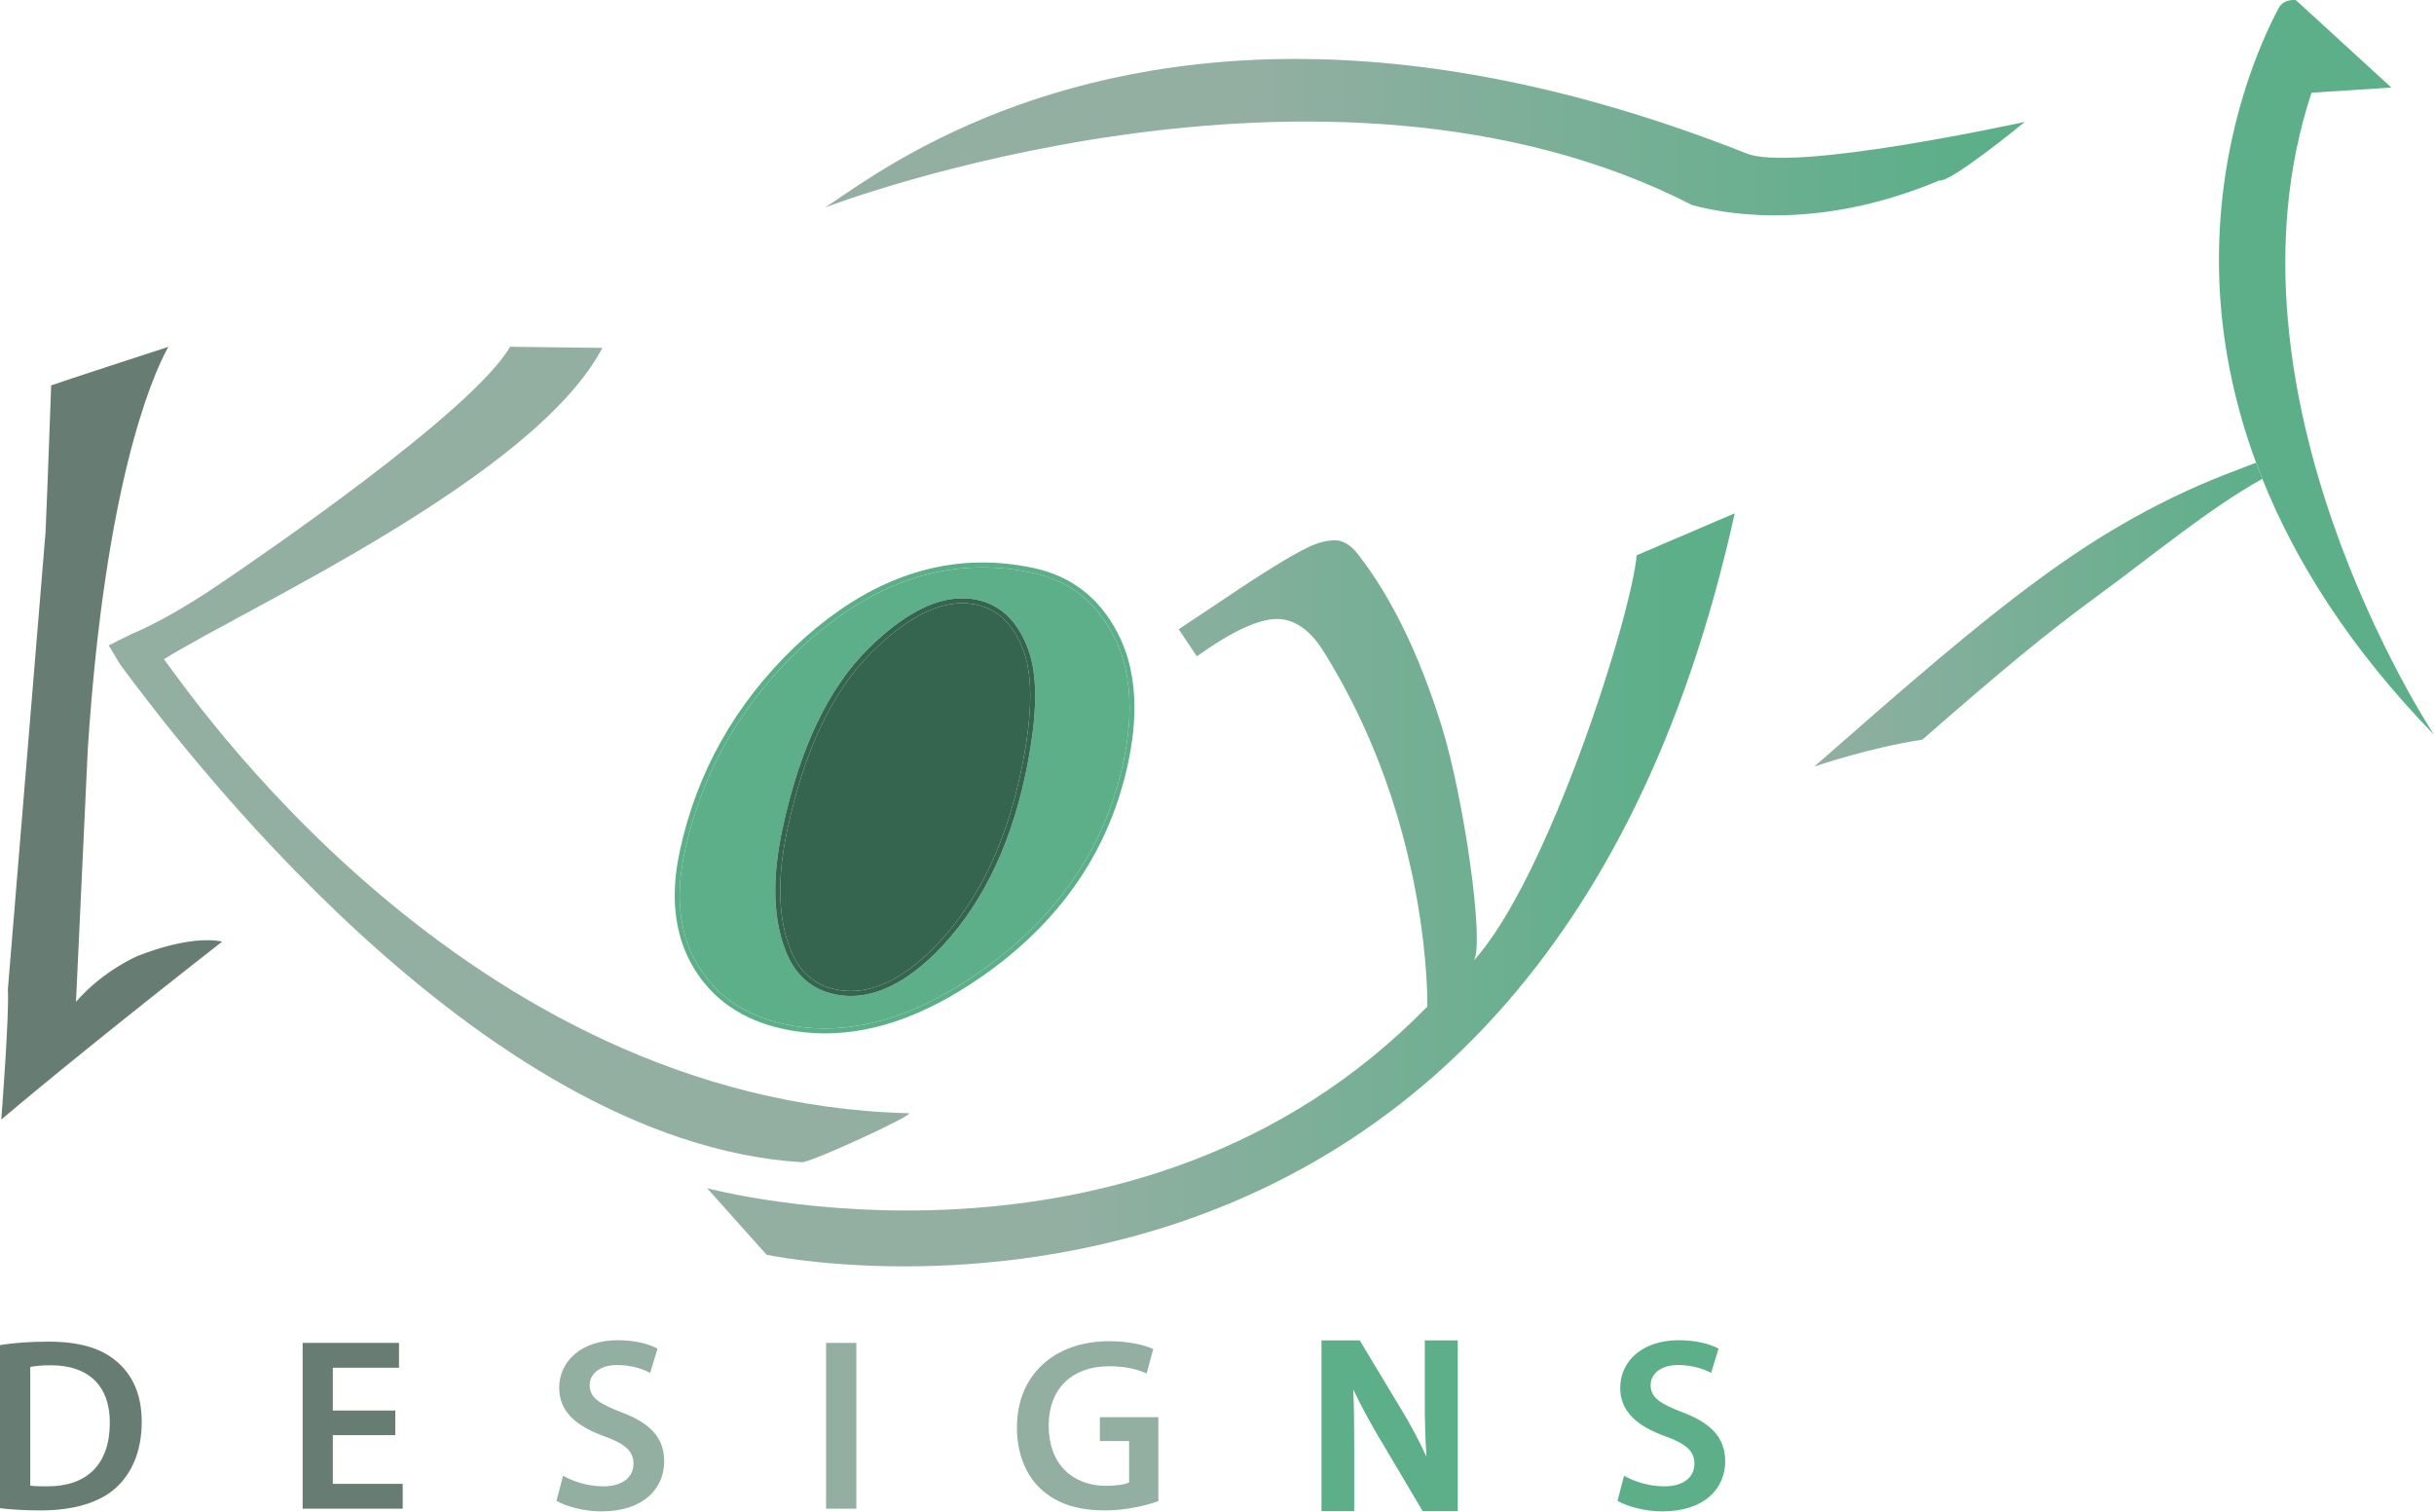
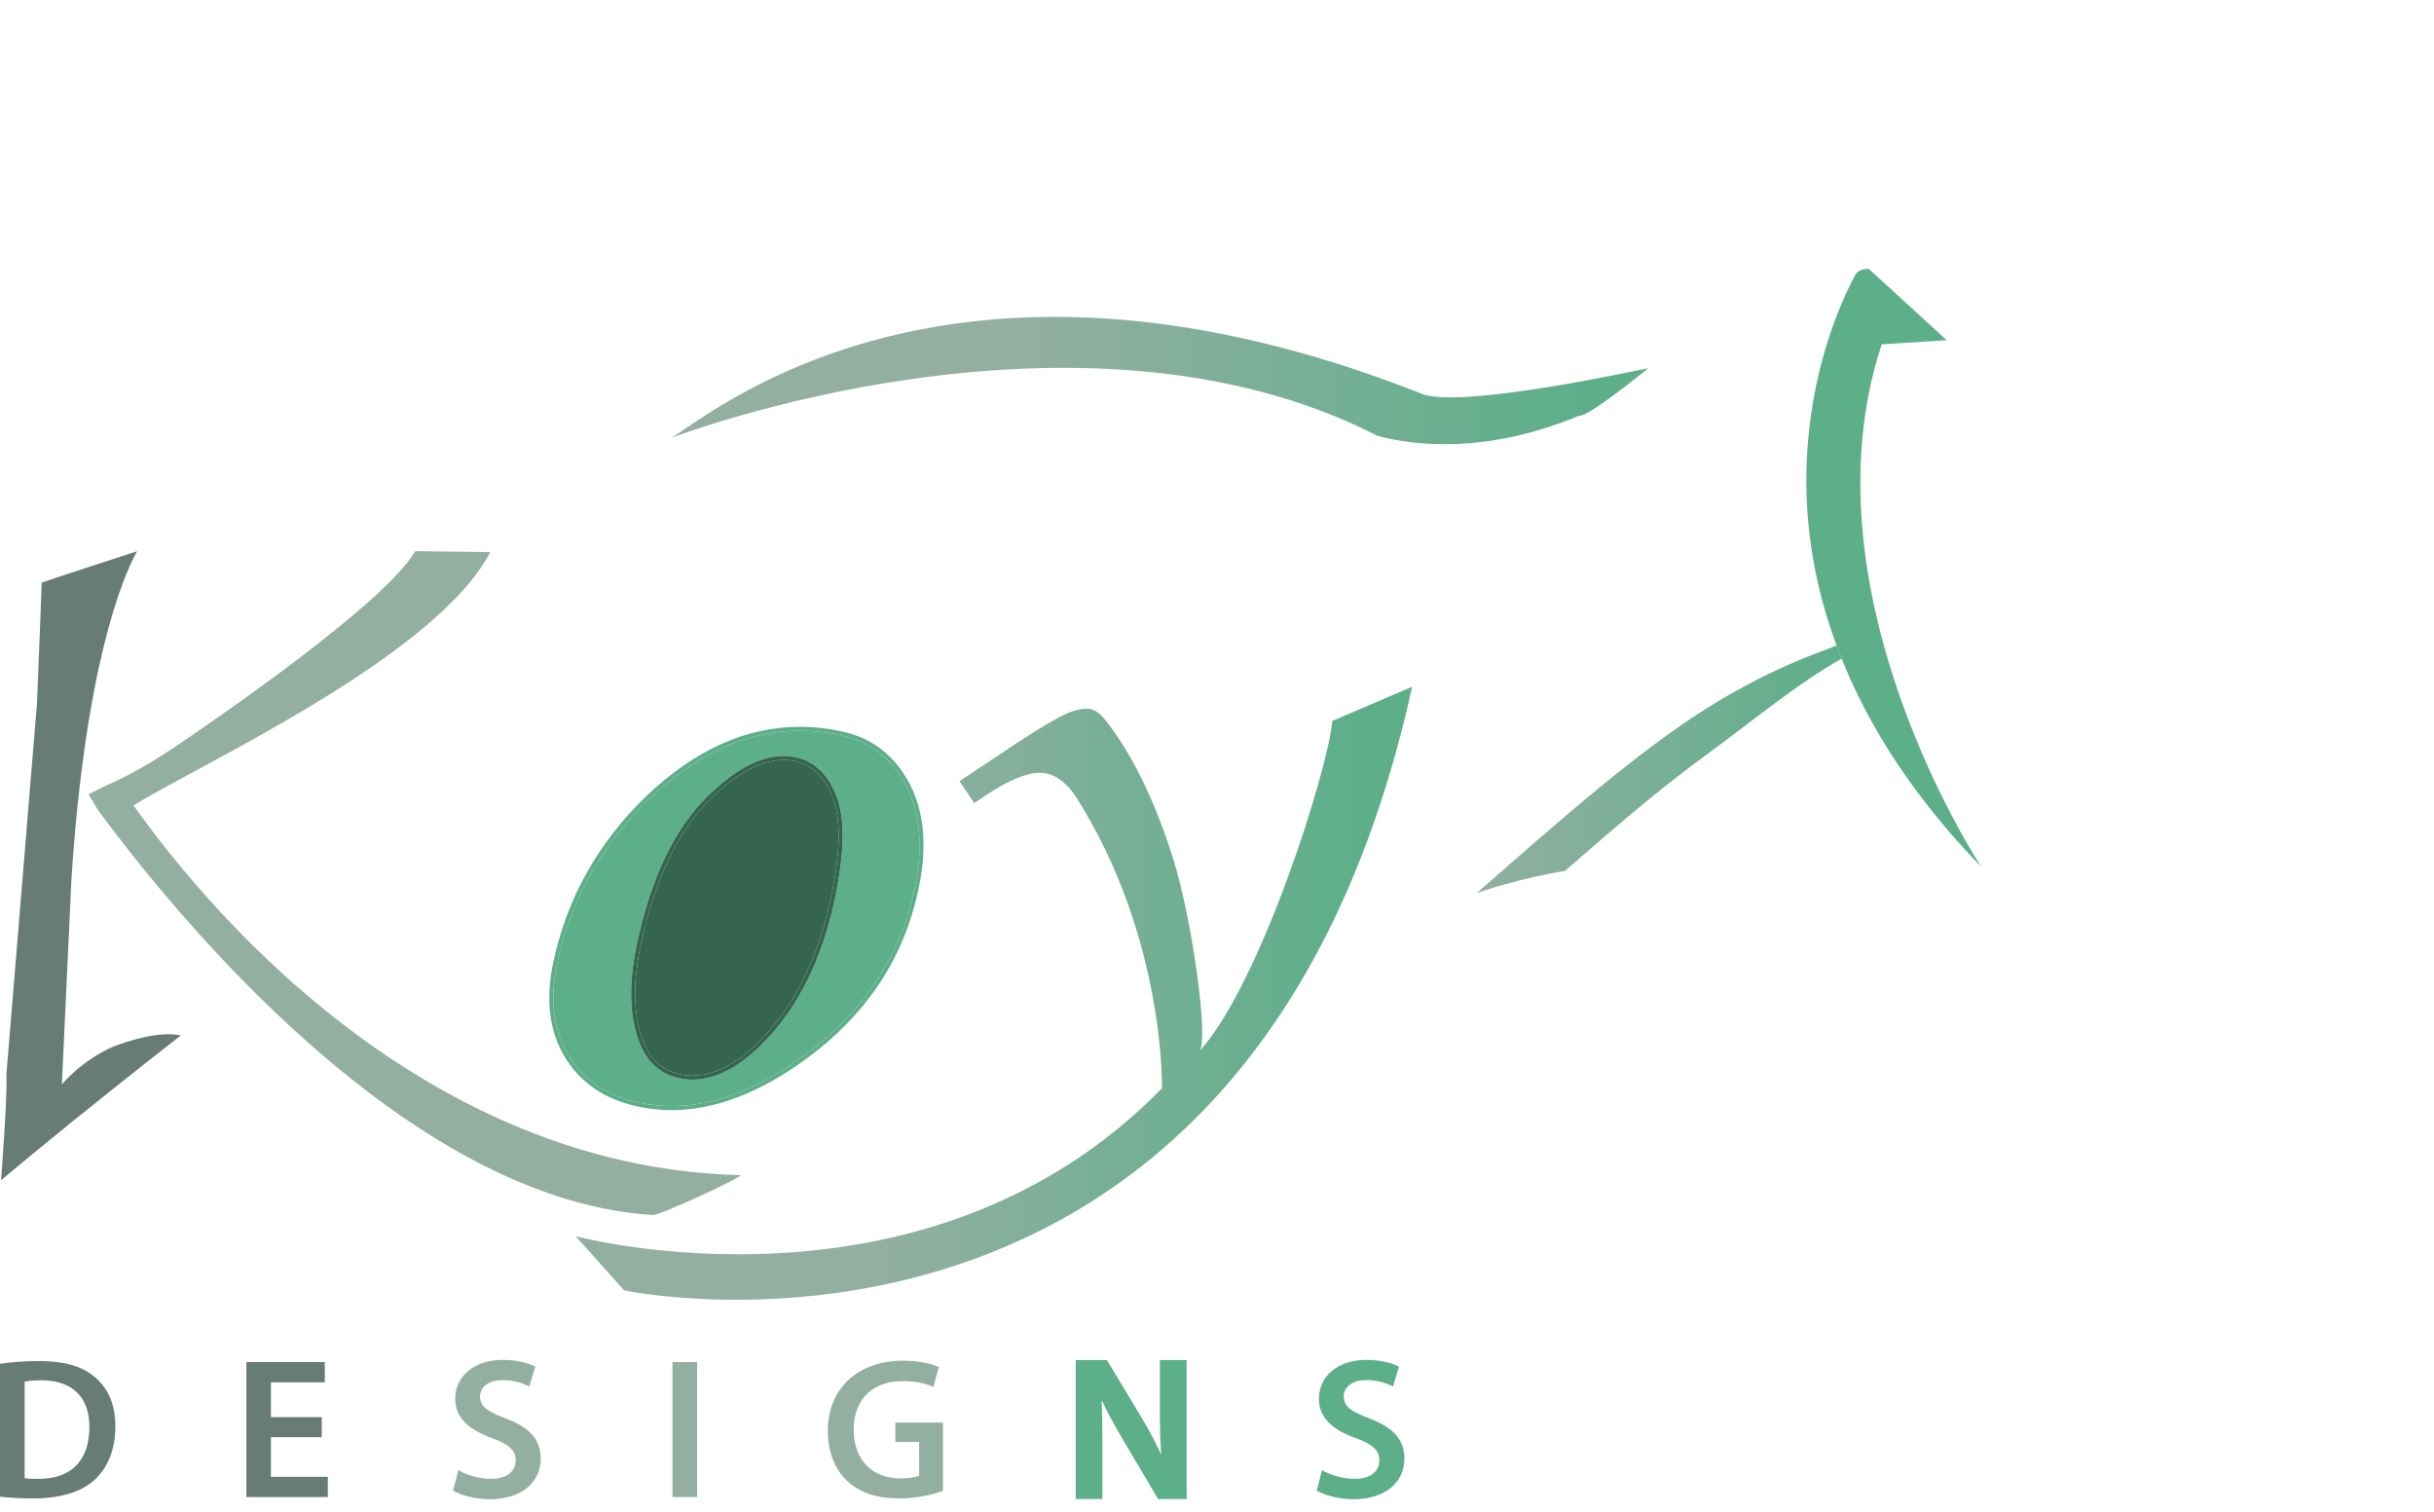
- <svg xmlns="http://www.w3.org/2000/svg" width="407.025" height="252.742" role="img" aria-label="KOY Designs">
+ <svg xmlns="http://www.w3.org/2000/svg" viewBox="0 0 500 200" width="407.025" height="252.742" role="img" aria-label="KOY Designs">
  <defs>
    <clipPath id="b" clipPathUnits="userSpaceOnUse">
      <path d="M-299.921 10.98H5.348v-189.557h-305.27Z" />
    </clipPath>
    <clipPath id="g" clipPathUnits="userSpaceOnUse">
      <path d="M-215.537 169.133H89.732V-20.424h-305.27Z" />
    </clipPath>
    <clipPath id="h" clipPathUnits="userSpaceOnUse">
      <path d="M-166.045 189.526h305.269V-.031h-305.27Z" />
    </clipPath>
    <clipPath id="i" clipPathUnits="userSpaceOnUse">
      <path d="M-145.282 177.742h305.269V-11.815h-305.27Z" />
    </clipPath>
    <clipPath id="j" clipPathUnits="userSpaceOnUse">
      <path d="M-129.687 71.252h305.27v-189.557h-305.27Z" />
    </clipPath>
    <clipPath id="k" clipPathUnits="userSpaceOnUse">
      <path d="M-129.513 91.88h305.27V-97.679h-305.27Z" />
    </clipPath>
    <clipPath id="l" clipPathUnits="userSpaceOnUse">
      <path d="M-122.445 75.838h305.269v-189.557h-305.27Z" />
    </clipPath>
    <clipPath id="m" clipPathUnits="userSpaceOnUse">
      <path d="M-129.21 87.287h305.269V-102.27h-305.27Z" />
    </clipPath>
    <clipPath id="n" clipPathUnits="userSpaceOnUse">
      <path d="M-113.954 139.62h305.269V-49.939h-305.27Z" />
    </clipPath>
    <clipPath id="o" clipPathUnits="userSpaceOnUse">
      <path d="M869.951 679.926h305.269V490.369H869.951Z" />
    </clipPath>
    <clipPath id="p" clipPathUnits="userSpaceOnUse">
      <path d="M-82.472 169.133h305.27V-20.424h-305.27Z" />
    </clipPath>
    <clipPath id="q" clipPathUnits="userSpaceOnUse">
      <path d="M-50.507 186.103h305.269V-3.454H-50.507Z" />
    </clipPath>
    <clipPath id="r" clipPathUnits="userSpaceOnUse">
      <path d="M-17.218 119.92h305.27V-69.635h-305.27Z" />
    </clipPath>
    <clipPath id="s" clipPathUnits="userSpaceOnUse">
      <path d="M-13.77 178.454h305.268V-11.103H-13.77Z" />
    </clipPath>
    <clipPath id="a" clipPathUnits="userSpaceOnUse">
      <path d="M0 0h1632v1056H0Z" />
    </clipPath>
    <linearGradient id="c" x1="0" x2="1" y1="0" y2="0" gradientTransform="matrix(.792 0 0 -.792 1152.902 620.885)" gradientUnits="userSpaceOnUse" spreadMethod="pad">
      <stop offset="0" style="stop-opacity:1;stop-color:#92afa2" />
      <stop offset="1" style="stop-opacity:1;stop-color:#5daf8a" />
    </linearGradient>
    <linearGradient id="d" x1="0" x2="1" y1="0" y2="0" gradientTransform="matrix(56.19434 0 0 -56.19434 1097.494 602.84)" gradientUnits="userSpaceOnUse" spreadMethod="pad">
      <stop offset="0" style="stop-opacity:1;stop-color:#92afa2" />
      <stop offset="1" style="stop-opacity:1;stop-color:#5daf8a" />
    </linearGradient>
    <linearGradient id="e" x1="0" x2="1" y1="0" y2="0" gradientTransform="matrix(150.4746 0 0 -150.4746 973.428 662.728)" gradientUnits="userSpaceOnUse" spreadMethod="pad">
      <stop offset="0" style="stop-opacity:1;stop-color:#92afa2" />
      <stop offset=".024" style="stop-opacity:1;stop-color:#92afa2" />
      <stop offset=".362" style="stop-opacity:1;stop-color:#92afa2" />
      <stop offset=".931" style="stop-opacity:1;stop-color:#5daf8a" />
      <stop offset="1" style="stop-opacity:1;stop-color:#5daf8a" />
    </linearGradient>
    <linearGradient id="f" x1="0" x2="1" y1="0" y2="0" gradientTransform="matrix(128.8818 0 0 -128.8818 958.637 568.326)" gradientUnits="userSpaceOnUse" spreadMethod="pad">
      <stop offset="0" style="stop-opacity:1;stop-color:#92afa2" />
      <stop offset=".024" style="stop-opacity:1;stop-color:#92afa2" />
      <stop offset=".362" style="stop-opacity:1;stop-color:#92afa2" />
      <stop offset=".931" style="stop-opacity:1;stop-color:#5daf8a" />
      <stop offset="1" style="stop-opacity:1;stop-color:#5daf8a" />
    </linearGradient>
  </defs>
  <g clip-path="url(#a)" transform="translate(-1159.935 -149.432)">
    <path d="m0 0-10.014-.644C-22.527-38.525 4.654-80.107 5.348-81.166c-10.62 10.93-17.416 21.822-21.526 32.083l-.779 2.042c-.006 0-.006-.006-.013-.006-3.397 9.191-4.672 17.836-4.653 25.504.024 14.63 4.474 25.535 6.968 30.504.186.372.372.712.532 1.022.625 1.188 2.147.984 2.147.984l1.282-1.176z" clip-path="url(#b)" style="fill:#5daf8a;fill-opacity:1;fill-rule:nonzero;stroke:none" transform="matrix(1.33333 0 0 -1.33333 1559.83 164.072)" />
    <path d="m1152.915 621.906.779-2.043h-.01c-.272.681-.532 1.362-.786 2.036.01 0 .01.007.013.007" style="fill:url(#c);stroke:none" transform="matrix(1.33333 0 0 -1.33333 0 1056)" />
    <path d="M1152.902 621.899c.254-.674.514-1.355.786-2.036-6.368-3.471-14.37-10.075-20.391-14.463a210.368 210.368 0 0 1-9.711-7.532c-3.465-2.847-7.396-6.213-12.52-10.7-6.64-1.015-13.244-3.274-13.572-3.385 11.685 10.255 20.213 17.662 28.215 23.523 3.967 2.922 7.903 5.496 11.994 7.761a93.735 93.735 0 0 0 12.885 5.941c.749.285 1.535.588 2.314.891" style="fill:url(#d);stroke:none" transform="matrix(1.33333 0 0 -1.33333 0 1056)" />
    <path d="M1123.902 664.633c-.365-.303-9.376-7.662-10.713-7.334-14.128-5.935-25.418-4.604-31-3.094-46.316 23.746-108.761-.297-108.761-.297 4.975 3.107 24.093 18.628 59.01 18.628 15.615 0 34.391-3.1 56.472-11.814 5.781-2.513 34.429 3.818 34.992 3.911" style="fill:url(#e);stroke:none" transform="matrix(1.33333 0 0 -1.33333 0 1056)" />
    <path d="M1054.798 559.461c9.351 10.304 19.786 43.333 20.423 50.822l12.298 5.267c-25.035-113.564-121.418-92.993-121.418-92.993l-7.464 8.349s53.904-14.569 90.331 22.781c0 0 .532 23.133-13.157 44.763-1.665 2.618-3.652 3.831-5.663 3.843-2.345.013-5.7-1.547-10.087-4.678l-2.278 3.391 5.347 3.558c5.186 3.51 8.844 5.762 10.954 6.759 1.207.563 2.309.847 3.312.842 1.008-.007 1.961-.588 2.865-1.746 4.177-5.335 7.679-12.526 10.502-21.568 2.779-8.912 5.415-27.305 4.035-29.39" style="fill:url(#f);stroke:none" transform="matrix(1.33333 0 0 -1.33333 0 1056)" />
    <path d="m0 0-.929-3.058c-.736.403-2.19.991-4.134.991-2.407 0-3.453-1.3-3.453-2.5 0-1.603 1.201-2.346 3.98-3.423C-.929-9.352.835-11.171.835-14.16c0-3.336-2.537-6.263-7.902-6.263-2.192 0-4.469.643-5.608 1.324l.823 3.15c1.238-.712 3.095-1.33 5.039-1.33 2.431 0 3.787 1.145 3.787 2.841 0 1.571-1.046 2.5-3.695 3.453-3.428 1.237-5.613 3.057-5.613 6.046 0 3.398 2.828 5.985 7.333 5.985C-2.748 1.046-1.083.557 0 0" clip-path="url(#g)" style="fill:#5daf8a;fill-opacity:1;fill-rule:nonzero;stroke:none" transform="matrix(1.33333 0 0 -1.33333 1447.318 374.943)" />
    <path d="M0 0h-.309v21.413h4.802l5.459-9.066a56.924 56.924 0 0 0 2.908-5.521c-.148 2.228-.21 4.468-.21 7.024v7.563h4.134V0h-4.4l-5.52 9.314c-1.095 1.863-2.241 3.942-3.181 5.935.092-2.271.118-4.654.118-7.507V0Z" clip-path="url(#h)" style="fill:#5daf8a;fill-opacity:1;fill-rule:nonzero;stroke:none" transform="matrix(1.33333 0 0 -1.33333 1381.328 402.133)" />
    <path d="M0 0v-10.521c-1.318-.495-3.918-1.169-6.69-1.169-3.515 0-6.17.891-8.145 2.772-1.856 1.764-2.927 4.505-2.902 7.656 0 6.566 4.691 10.793 11.573 10.793 2.556 0 4.56-.52 5.52-.984l-.829-3.057c-1.145.494-2.538.897-4.728.897-4.444 0-7.557-2.624-7.557-7.464 0-4.722 2.909-7.531 7.223-7.531 1.354 0 2.37.185 2.865.433v5.186h-3.67V0Z" clip-path="url(#i)" style="fill:#92afa2;fill-opacity:1;fill-rule:nonzero;stroke:none" transform="matrix(1.33333 0 0 -1.33333 1353.645 386.422)" />
    <path d="M0 0c4.666-1.002 8.193-3.732 10.472-8.107a18.107 18.107 0 0 0 1.59-4.375c.352-1.566.532-3.225.532-4.995 0-2.197-.273-4.555-.817-7.067-1.132-5.23-3.126-10.001-5.978-14.303-2.854-4.301-6.567-8.138-11.128-11.505-3.62-2.661-7.173-4.66-10.65-5.997-3.485-1.337-6.895-2.005-10.243-2.005-1.764 0-3.497.186-5.205.551-5.075 1.095-8.862 3.664-11.258 7.674a15.83 15.83 0 0 0-1.782 4.252 18.936 18.936 0 0 0-.594 4.809c0 1.757.21 3.613.631 5.569 1.065 4.945 2.798 9.556 5.2 13.82 2.394 4.264 5.463 8.194 9.196 11.777 3.72 3.527 7.544 6.176 11.473 7.946 3.93 1.77 7.965 2.662 12.1 2.662A30.51 30.51 0 0 0 0 0m-.13-.606a29.793 29.793 0 0 1-6.331.693c-4.048 0-7.99-.867-11.846-2.606-3.855-1.739-7.625-4.344-11.3-7.829-3.689-3.546-6.721-7.426-9.085-11.634-2.365-4.215-4.073-8.764-5.131-13.647-.408-1.918-.618-3.731-.618-5.439 0-1.647.191-3.194.569-4.655a15.662 15.662 0 0 1 1.714-4.084c1.157-1.931 2.637-3.509 4.443-4.741 1.808-1.225 3.948-2.11 6.418-2.649a24.04 24.04 0 0 1 5.075-.538c3.261 0 6.597.65 10.02 1.962 3.416 1.312 6.919 3.286 10.502 5.922 4.512 3.324 8.176 7.105 10.985 11.345 2.816 4.239 4.778 8.936 5.898 14.091.532 2.482.798 4.79.798 6.938a22.13 22.13 0 0 1-.513 4.858 17.399 17.399 0 0 1-1.541 4.221c-1.114 2.123-2.5 3.825-4.172 5.118C4.078-1.98 2.122-1.095-.13-.606" clip-path="url(#j)" style="fill:#5daf8a;fill-opacity:1;fill-rule:nonzero;stroke:none" transform="matrix(1.33333 0 0 -1.33333 1332.85 244.435)" />
    <path d="M0 0c.211 1.665.316 3.193.316 4.592 0 2.302-.285 4.245-.867 5.83-1.262 3.466-3.416 5.595-6.387 6.225a8.996 8.996 0 0 1-1.88.199c-1.82-.007-3.707-.539-5.676-1.597-1.962-1.058-3.998-2.63-6.114-4.722-2.5-2.476-4.648-5.595-6.443-9.345-1.789-3.75-3.224-8.144-4.307-13.17-.613-2.822-.922-5.428-.922-7.816 0-2.798.421-5.298 1.268-7.501 1.152-3.014 3.231-4.889 6.133-5.508a9.846 9.846 0 0 1 2.073-.223c1.715 0 3.448.452 5.205 1.331 1.758.891 3.528 2.209 5.323 3.955 2.766 2.741 5.099 5.978 6.987 9.704 1.894 3.731 3.348 7.946 4.356 12.65C-.52-3.459-.21-1.665 0 0m11.642 8.008c.339-1.516.513-3.132.513-4.858 0-2.148-.266-4.456-.799-6.938-1.12-5.155-3.082-9.852-5.897-14.091-2.81-4.24-6.474-8.021-10.985-11.345-3.583-2.636-7.086-4.61-10.502-5.922-3.423-1.312-6.759-1.962-10.02-1.962-1.721 0-3.404.179-5.075.538-2.47.539-4.61 1.424-6.418 2.649-1.807 1.232-3.286 2.81-4.443 4.741a15.662 15.662 0 0 0-1.714 4.084 18.495 18.495 0 0 0-.57 4.655c0 1.708.21 3.521.619 5.439 1.058 4.883 2.766 9.432 5.13 13.647 2.365 4.208 5.397 8.088 9.085 11.634 3.676 3.485 7.446 6.09 11.301 7.829 3.856 1.739 7.798 2.606 11.846 2.606 2.079 0 4.195-.229 6.331-.693 2.252-.489 4.208-1.375 5.885-2.674 1.672-1.293 3.057-2.995 4.172-5.118.68-1.306 1.2-2.711 1.541-4.221" clip-path="url(#k)" style="fill:#5daf8a;fill-opacity:1;fill-rule:nonzero;stroke:none" transform="matrix(1.33333 0 0 -1.33333 1332.619 271.937)" />
    <path d="M0 0a8.188 8.188 0 0 1-1.751.186h-.019c-3.378 0-7.167-2.024-11.337-6.14-2.446-2.413-4.556-5.47-6.32-9.171-1.763-3.701-3.186-8.045-4.258-13.04-.606-2.785-.909-5.347-.909-7.68.012-2.736.414-5.162 1.232-7.278.55-1.43 1.293-2.568 2.234-3.417.946-.847 2.092-1.417 3.446-1.708a9.06 9.06 0 0 1 1.944-.21c1.603 0 3.249.421 4.932 1.269 1.684.848 3.405 2.123 5.168 3.837 2.711 2.692 5 5.873 6.864 9.543 1.856 3.676 3.292 7.841 4.295 12.501.415 1.919.723 3.701.934 5.341.204 1.646.31 3.15.31 4.518 0 2.253-.279 4.122-.829 5.613-.614 1.671-1.418 2.983-2.402 3.949C2.55-.922 1.374-.297 0 0m.13.606c2.971-.63 5.125-2.759 6.387-6.225.582-1.585.867-3.528.867-5.83 0-1.399-.106-2.927-.317-4.592a64.25 64.25 0 0 0-.934-5.397c-1.009-4.703-2.463-8.918-4.357-12.649-1.887-3.726-4.22-6.963-6.987-9.705-1.795-1.745-3.564-3.063-5.322-3.954-1.758-.879-3.49-1.331-5.205-1.331-.693 0-1.386.075-2.074.223-2.902.619-4.981 2.494-6.132 5.508-.848 2.203-1.269 4.703-1.269 7.501 0 2.388.31 4.994.922 7.816 1.083 5.026 2.519 9.42 4.308 13.17 1.795 3.75 3.942 6.869 6.442 9.345 2.116 2.092 4.152 3.664 6.114 4.722C-5.458.266-3.57.798-1.751.805-1.114.805-.482.737.13.606" clip-path="url(#l)" style="fill:#35644f;fill-opacity:1;fill-rule:nonzero;stroke:none" transform="matrix(1.33333 0 0 -1.33333 1323.195 250.55)" />
    <path d="M0 0c0-1.368-.105-2.872-.31-4.518a63.916 63.916 0 0 0-.934-5.34c-1.003-4.661-2.439-8.826-4.295-12.502-1.863-3.67-4.152-6.851-6.863-9.543-1.764-1.714-3.485-2.989-5.168-3.837-1.684-.848-3.329-1.269-4.933-1.269-.643 0-1.299.069-1.943.211-1.355.291-2.5.86-3.447 1.708-.941.848-1.683 1.986-2.234 3.416-.817 2.116-1.22 4.543-1.231 7.278 0 2.333.302 4.896.909 7.68 1.071 4.995 2.494 9.339 4.258 13.04 1.763 3.701 3.874 6.758 6.319 9.172 4.171 4.115 7.959 6.139 11.338 6.139h.018c.6 0 1.182-.062 1.751-.186 1.374-.297 2.55-.922 3.535-1.887.983-.966 1.788-2.278 2.401-3.949C-.278 4.122 0 2.253 0 0" clip-path="url(#m)" style="fill:#35644f;fill-opacity:1;fill-rule:nonzero;stroke:none" transform="matrix(1.33333 0 0 -1.33333 1332.215 265.815)" />
    <path d="M0 0c1.133-.031-12.291-6.214-13.38-6.146-40.716 2.488-78.603 53.149-85.398 62.278-.248.334-1.374 2.315-1.548 2.537 0 0 2.531 1.282 2.785 1.387 3.199 1.361 6.845 3.422 10.936 6.182 4.734 3.2 31.971 21.766 36.619 29.892l11.579-.142c-8.491-16.19-44.653-32.609-54.988-39.045C-90.962 53.91-56.058 1.386 0 0" clip-path="url(#n)" style="fill:#92afa2;fill-opacity:1;fill-rule:nonzero;stroke:none" transform="matrix(1.33333 0 0 -1.33333 1311.874 335.591)" />
    <path d="M977.352 490.709h-3.794v20.794h3.794z" clip-path="url(#o)" style="fill:#92afa2;fill-opacity:1;fill-rule:nonzero;stroke:none" transform="matrix(1.33333 0 0 -1.33333 0 1056)" />
    <path d="m0 0-.928-3.058c-.743.403-2.191.991-4.128.991-2.414 0-3.46-1.3-3.46-2.5 0-1.603 1.202-2.346 3.98-3.423C-.928-9.352.83-11.171.83-14.16c0-3.336-2.531-6.263-7.897-6.263-2.191 0-4.475.643-5.614 1.324l.83 3.15c1.238-.712 3.088-1.33 5.032-1.33 2.438 0 3.799 1.145 3.799 2.841 0 1.571-1.051 2.5-3.707 3.453-3.422 1.237-5.613 3.057-5.613 6.046 0 3.398 2.841 5.985 7.34 5.985 2.253 0 3.917-.489 5-1.046" clip-path="url(#p)" style="fill:#92afa2;fill-opacity:1;fill-rule:nonzero;stroke:none" transform="matrix(1.33333 0 0 -1.33333 1269.897 374.943)" />
    <path d="M0 0v-3.113h-12.551v20.794H-.464v-3.119h-8.299V9.196h7.835V6.108h-7.835V0Z" clip-path="url(#q)" style="fill:#677d73;fill-opacity:1;fill-rule:nonzero;stroke:none" transform="matrix(1.33333 0 0 -1.33333 1227.277 397.57)" />
    <path d="M0 0s6.387 2.711 10.645 1.826C-2.383-8.361-11.746-15.998-17.057-20.491c0 0 1.022 13.133.824 16.295l4.728 57.383c.273 6.238.705 18.398.705 18.398.898.347 14.693 4.834 14.693 4.834-2.284-4.097-7.984-18.016-10.1-50.432l-1.48-31.705C-4.215-1.751 0 0 0 0" clip-path="url(#r)" style="fill:#677d73;fill-opacity:1;fill-rule:nonzero;stroke:none" transform="matrix(1.33333 0 0 -1.33333 1182.892 309.326)" />
    <path d="M0 0c.031 4.598-2.63 7.222-7.383 7.222-1.201 0-2.061-.093-2.594-.217V-7.866c.533-.093 1.331-.093 2.099-.093C-2.939-7.99 0-5.273 0 0m.768 7.779C2.767 6.139 4.004 3.676 4.004.124c0-3.701-1.263-6.474-3.236-8.269-2.068-1.881-5.372-2.834-9.414-2.834-2.221 0-3.886.124-5.125.278V9.753c1.666.279 3.794.434 6.047.434 3.887 0 6.579-.805 8.492-2.408" clip-path="url(#s)" style="fill:#677d73;fill-opacity:1;fill-rule:nonzero;stroke:none" transform="matrix(1.33333 0 0 -1.33333 1178.296 387.37)" />
  </g>
</svg>
